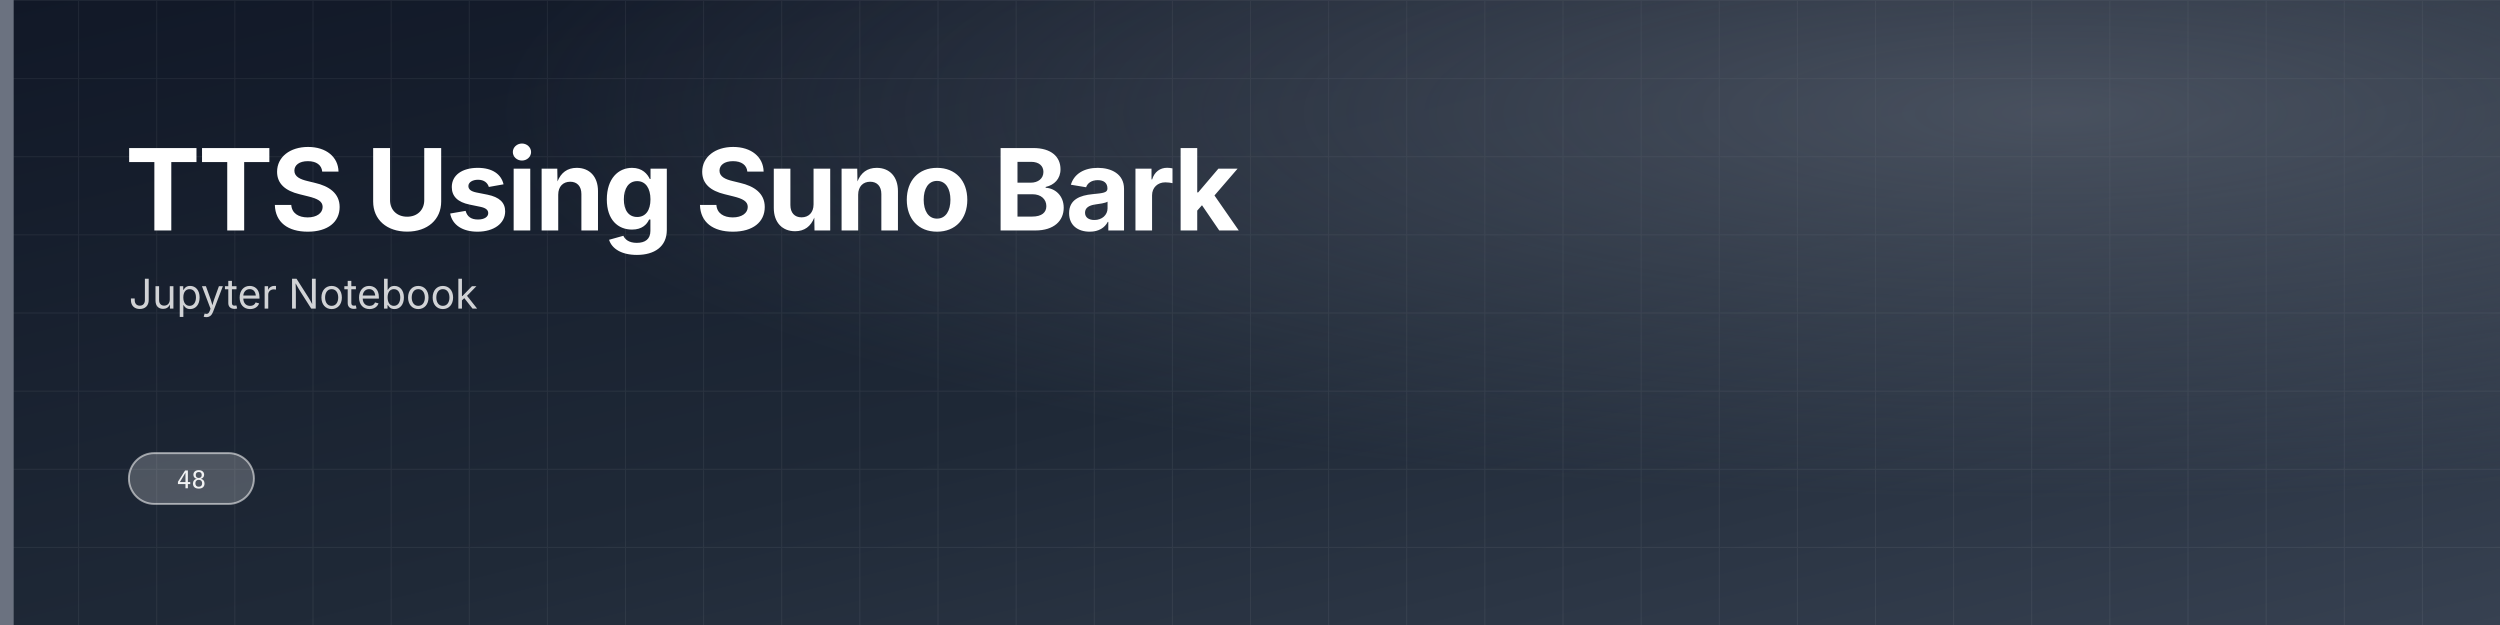
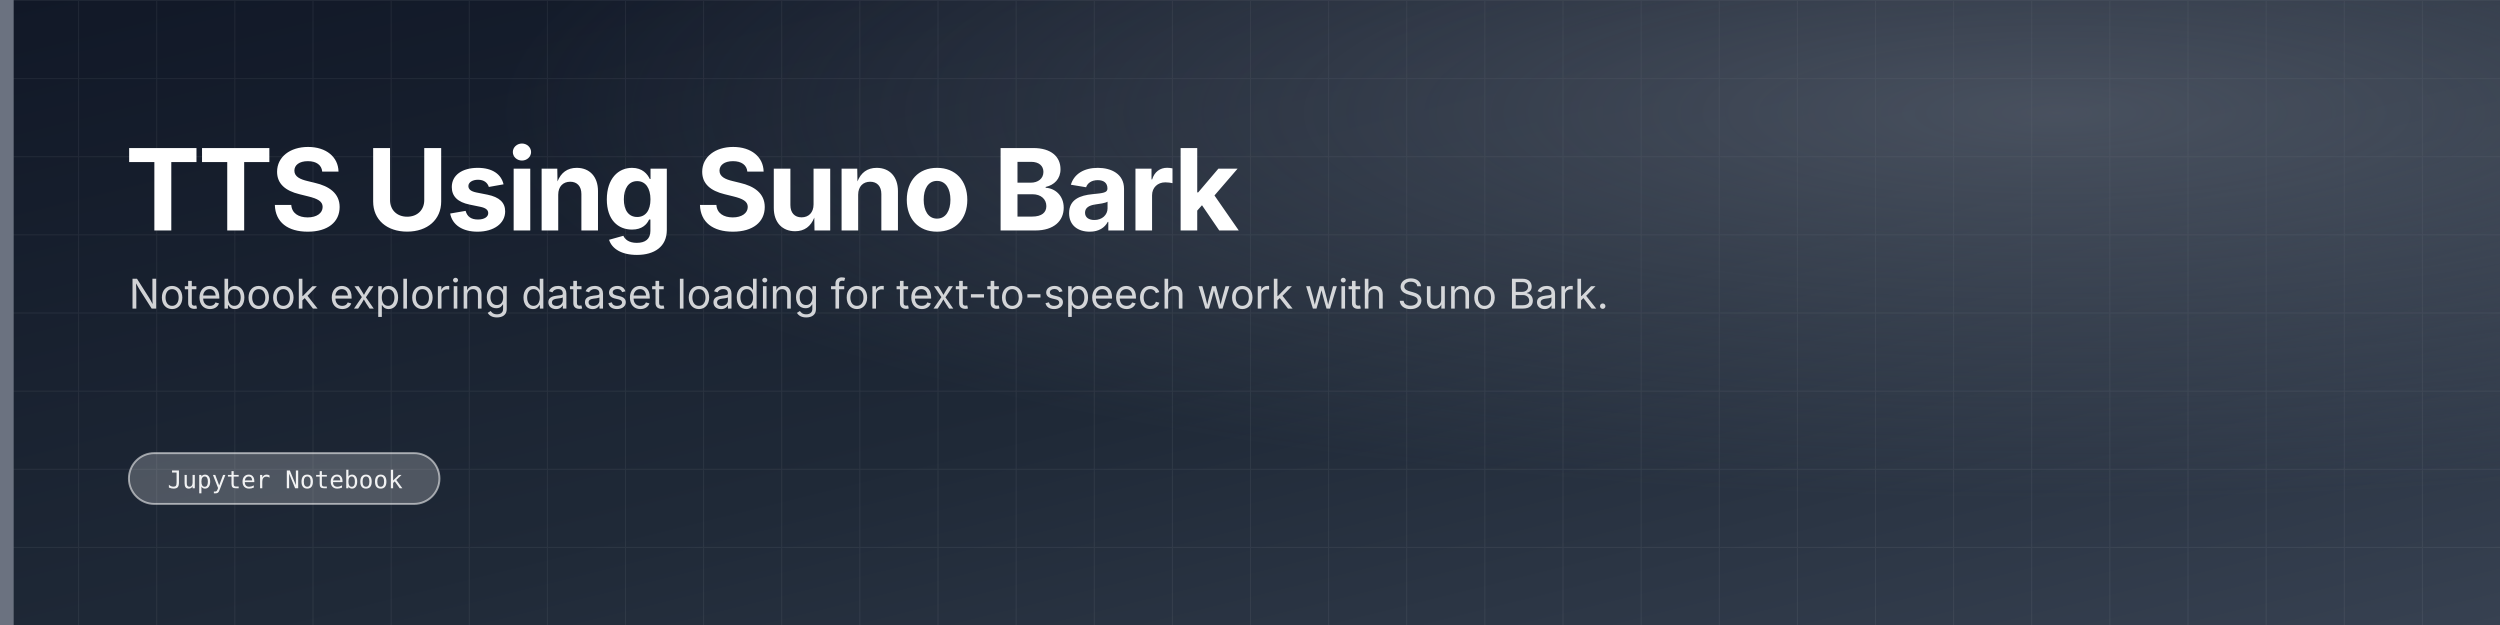
<svg xmlns="http://www.w3.org/2000/svg" viewBox="0 0 1280 320" width="1280" height="320" role="img" aria-label="TTS Using Suno Bark">
  <defs>
    <linearGradient id="bg" x1="0" y1="0" x2="1" y2="1">
      <stop offset="0%" stop-color="#111827" />
      <stop offset="55%" stop-color="#1F2937" />
      <stop offset="100%" stop-color="#374151" />
    </linearGradient>
    <radialGradient id="glow" cx="0.82" cy="0.18" r="0.62">
      <stop offset="0%" stop-color="#6B7280" stop-opacity="0.55" />
      <stop offset="100%" stop-color="#6B7280" stop-opacity="0" />
    </radialGradient>
    <pattern id="grid" width="40" height="40" patternUnits="userSpaceOnUse">
      <path d="M40 0H0V40" fill="none" stroke="#ffffff" stroke-opacity="0.055" stroke-width="1" />
    </pattern>
  </defs>
  <rect width="1280" height="320" fill="url(#bg)" />
  <rect width="1280" height="320" fill="url(#grid)" />
  <rect width="1280" height="320" fill="url(#glow)" />
  <rect x="0" y="0" width="7" height="320" fill="#6B7280" />
  <text x="64" y="118" font-family="ui-sans-serif,-apple-system,Segoe UI,Inter,Helvetica,Arial,sans-serif" font-size="58" font-weight="700" letter-spacing="-1.4" fill="#ffffff">TTS Using Suno Bark</text>
-   <text x="66" y="158" font-family="ui-sans-serif,-apple-system,Segoe UI,Inter,Helvetica,Arial,sans-serif" font-size="21" fill="#ffffff" fill-opacity="0.80">Jupyter Notebook</text>
+   <text x="66" y="158" font-family="ui-sans-serif,-apple-system,Segoe UI,Inter,Helvetica,Arial,sans-serif" font-size="21" fill="#ffffff" fill-opacity="0.80">Notebook exploring dataset loading for text-to-speech work with Suno Bark.</text>
  <g>
-     <rect x="66" y="232" rx="13" ry="13" width="64" height="26" fill="#ffffff" fill-opacity="0.22" stroke="#ffffff" stroke-opacity="0.55" />
-     <text x="98" y="250" text-anchor="middle" font-family="ui-monospace,SFMono-Regular,Menlo,monospace" font-size="12.5" fill="#ffffff" fill-opacity="0.92">48</text>
+     <rect x="66" y="232" rx="13" ry="13" width="159" height="26" fill="#ffffff" fill-opacity="0.22" stroke="#ffffff" stroke-opacity="0.55" />
+     <text x="146" y="250" text-anchor="middle" font-family="ui-monospace,SFMono-Regular,Menlo,monospace" font-size="12.5" fill="#ffffff" fill-opacity="0.92">Jupyter Notebook</text>
  </g>
</svg>
